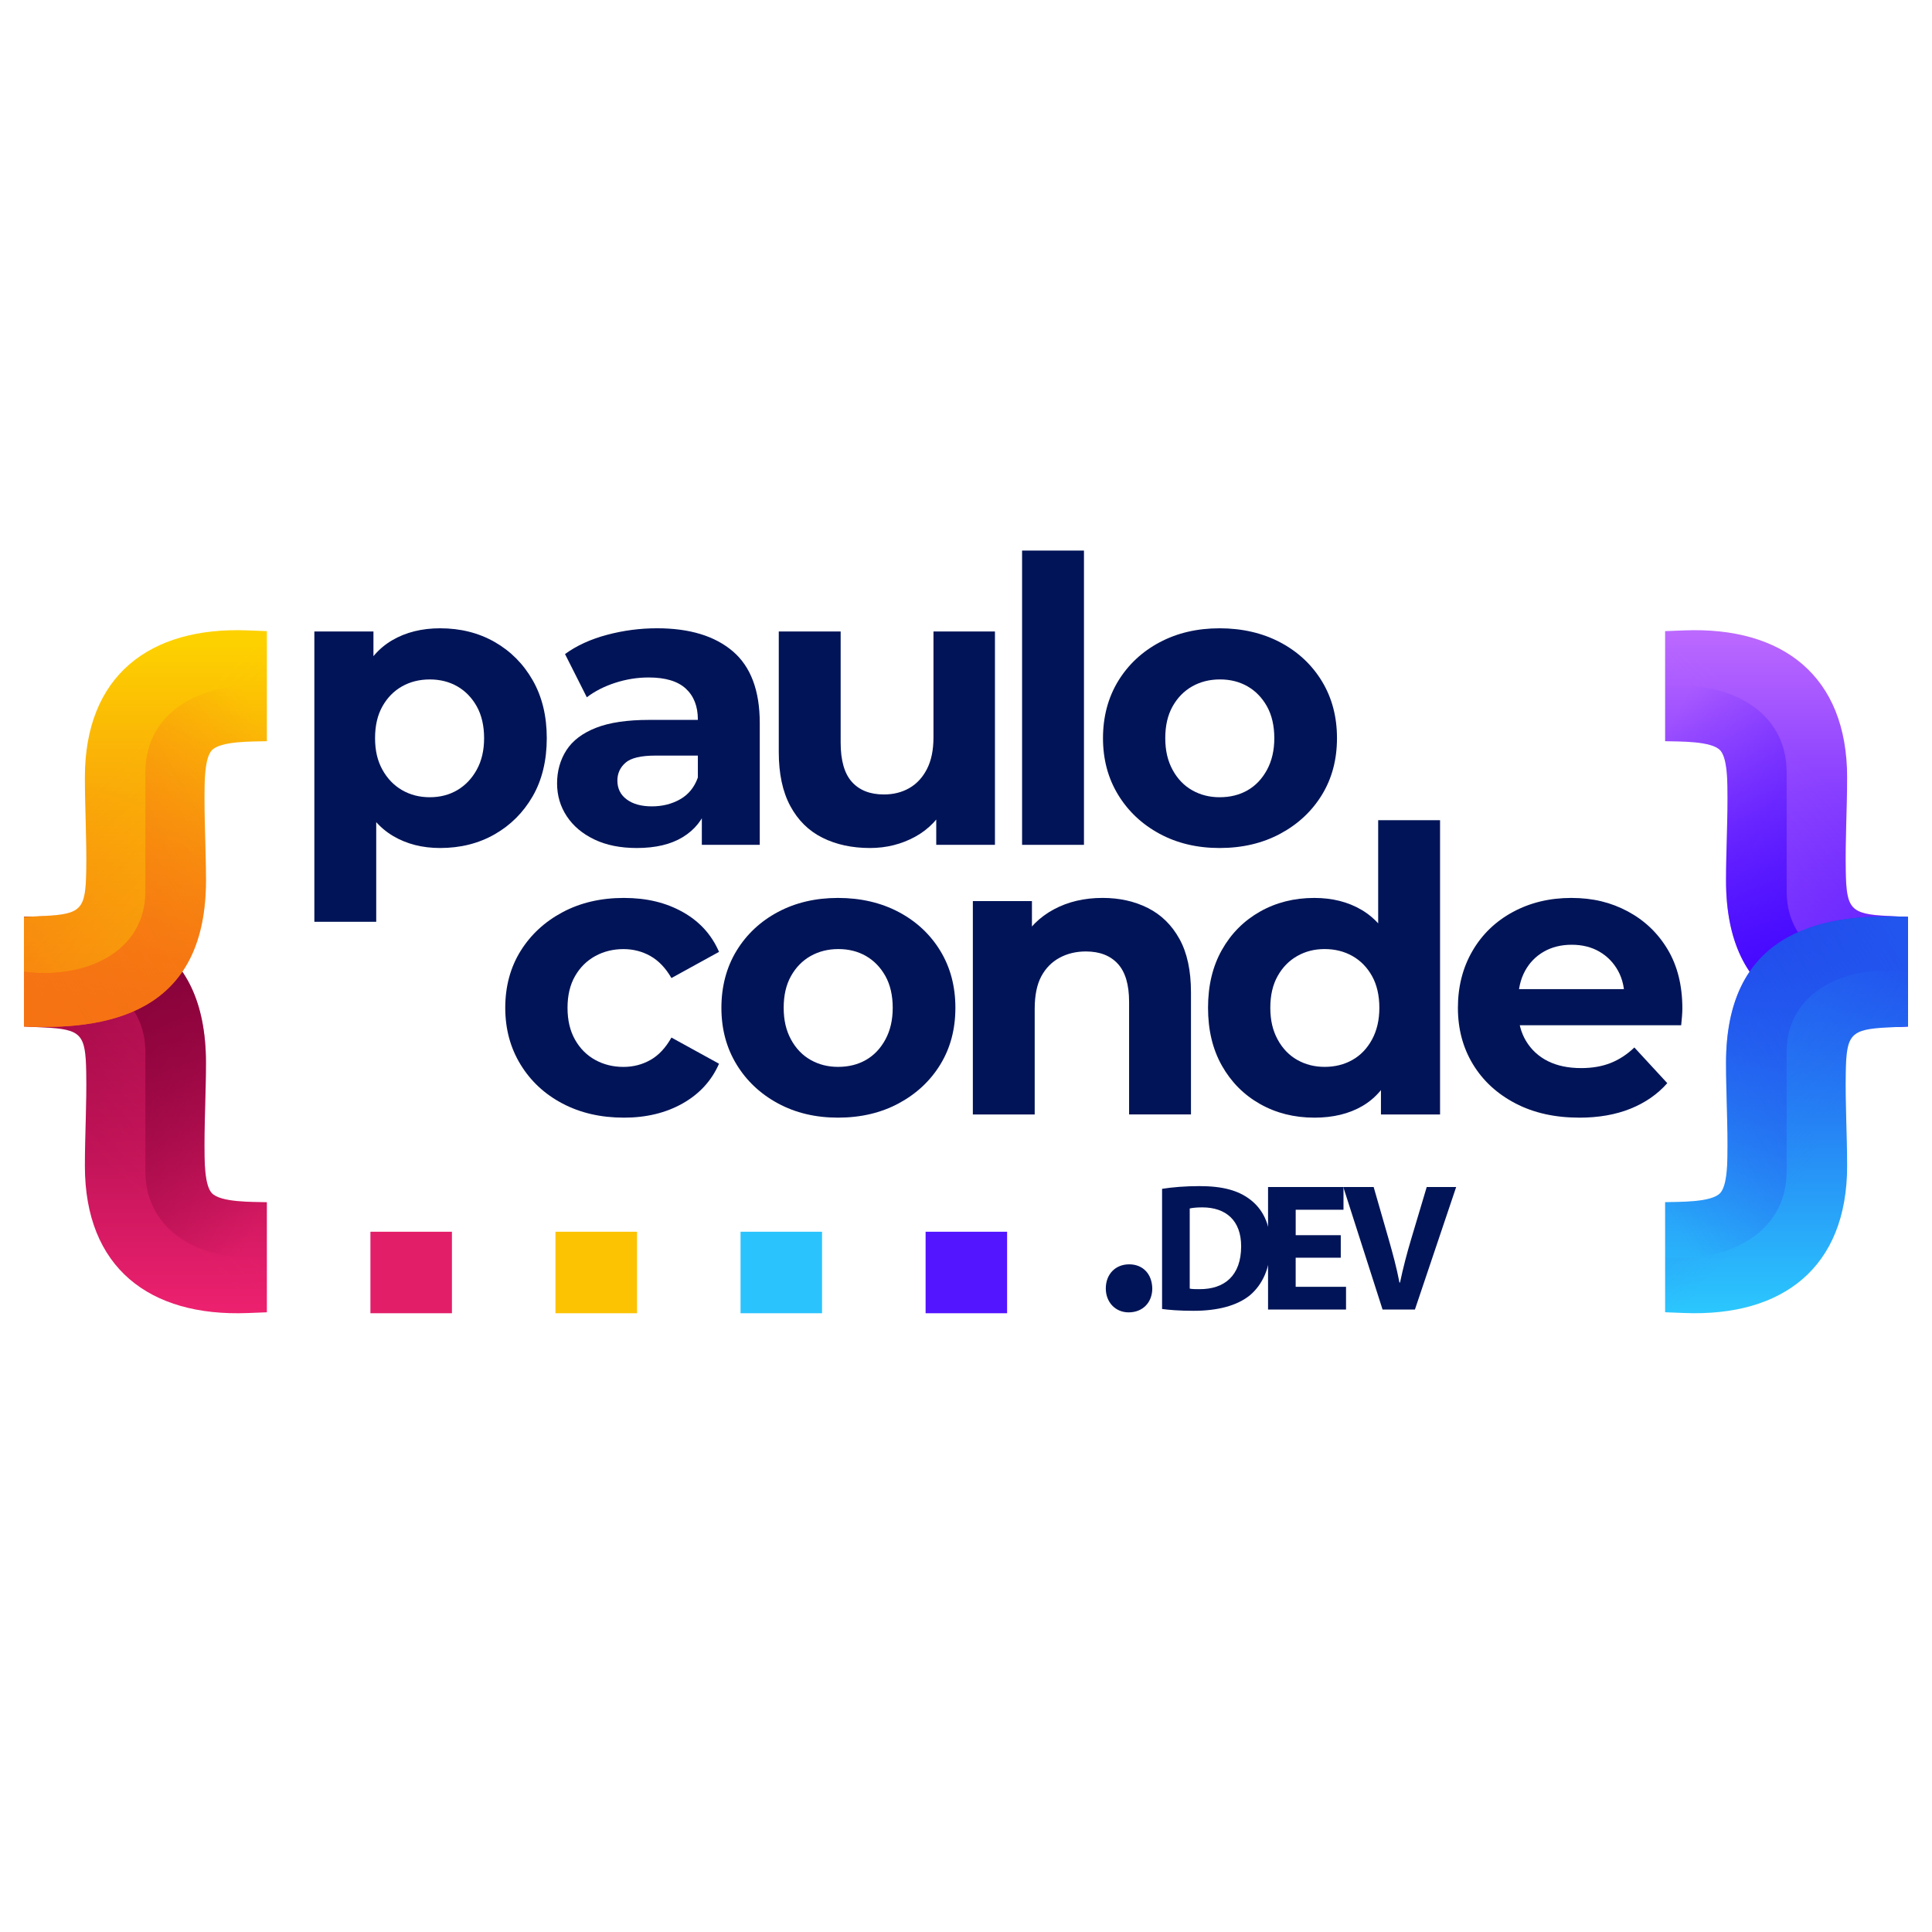
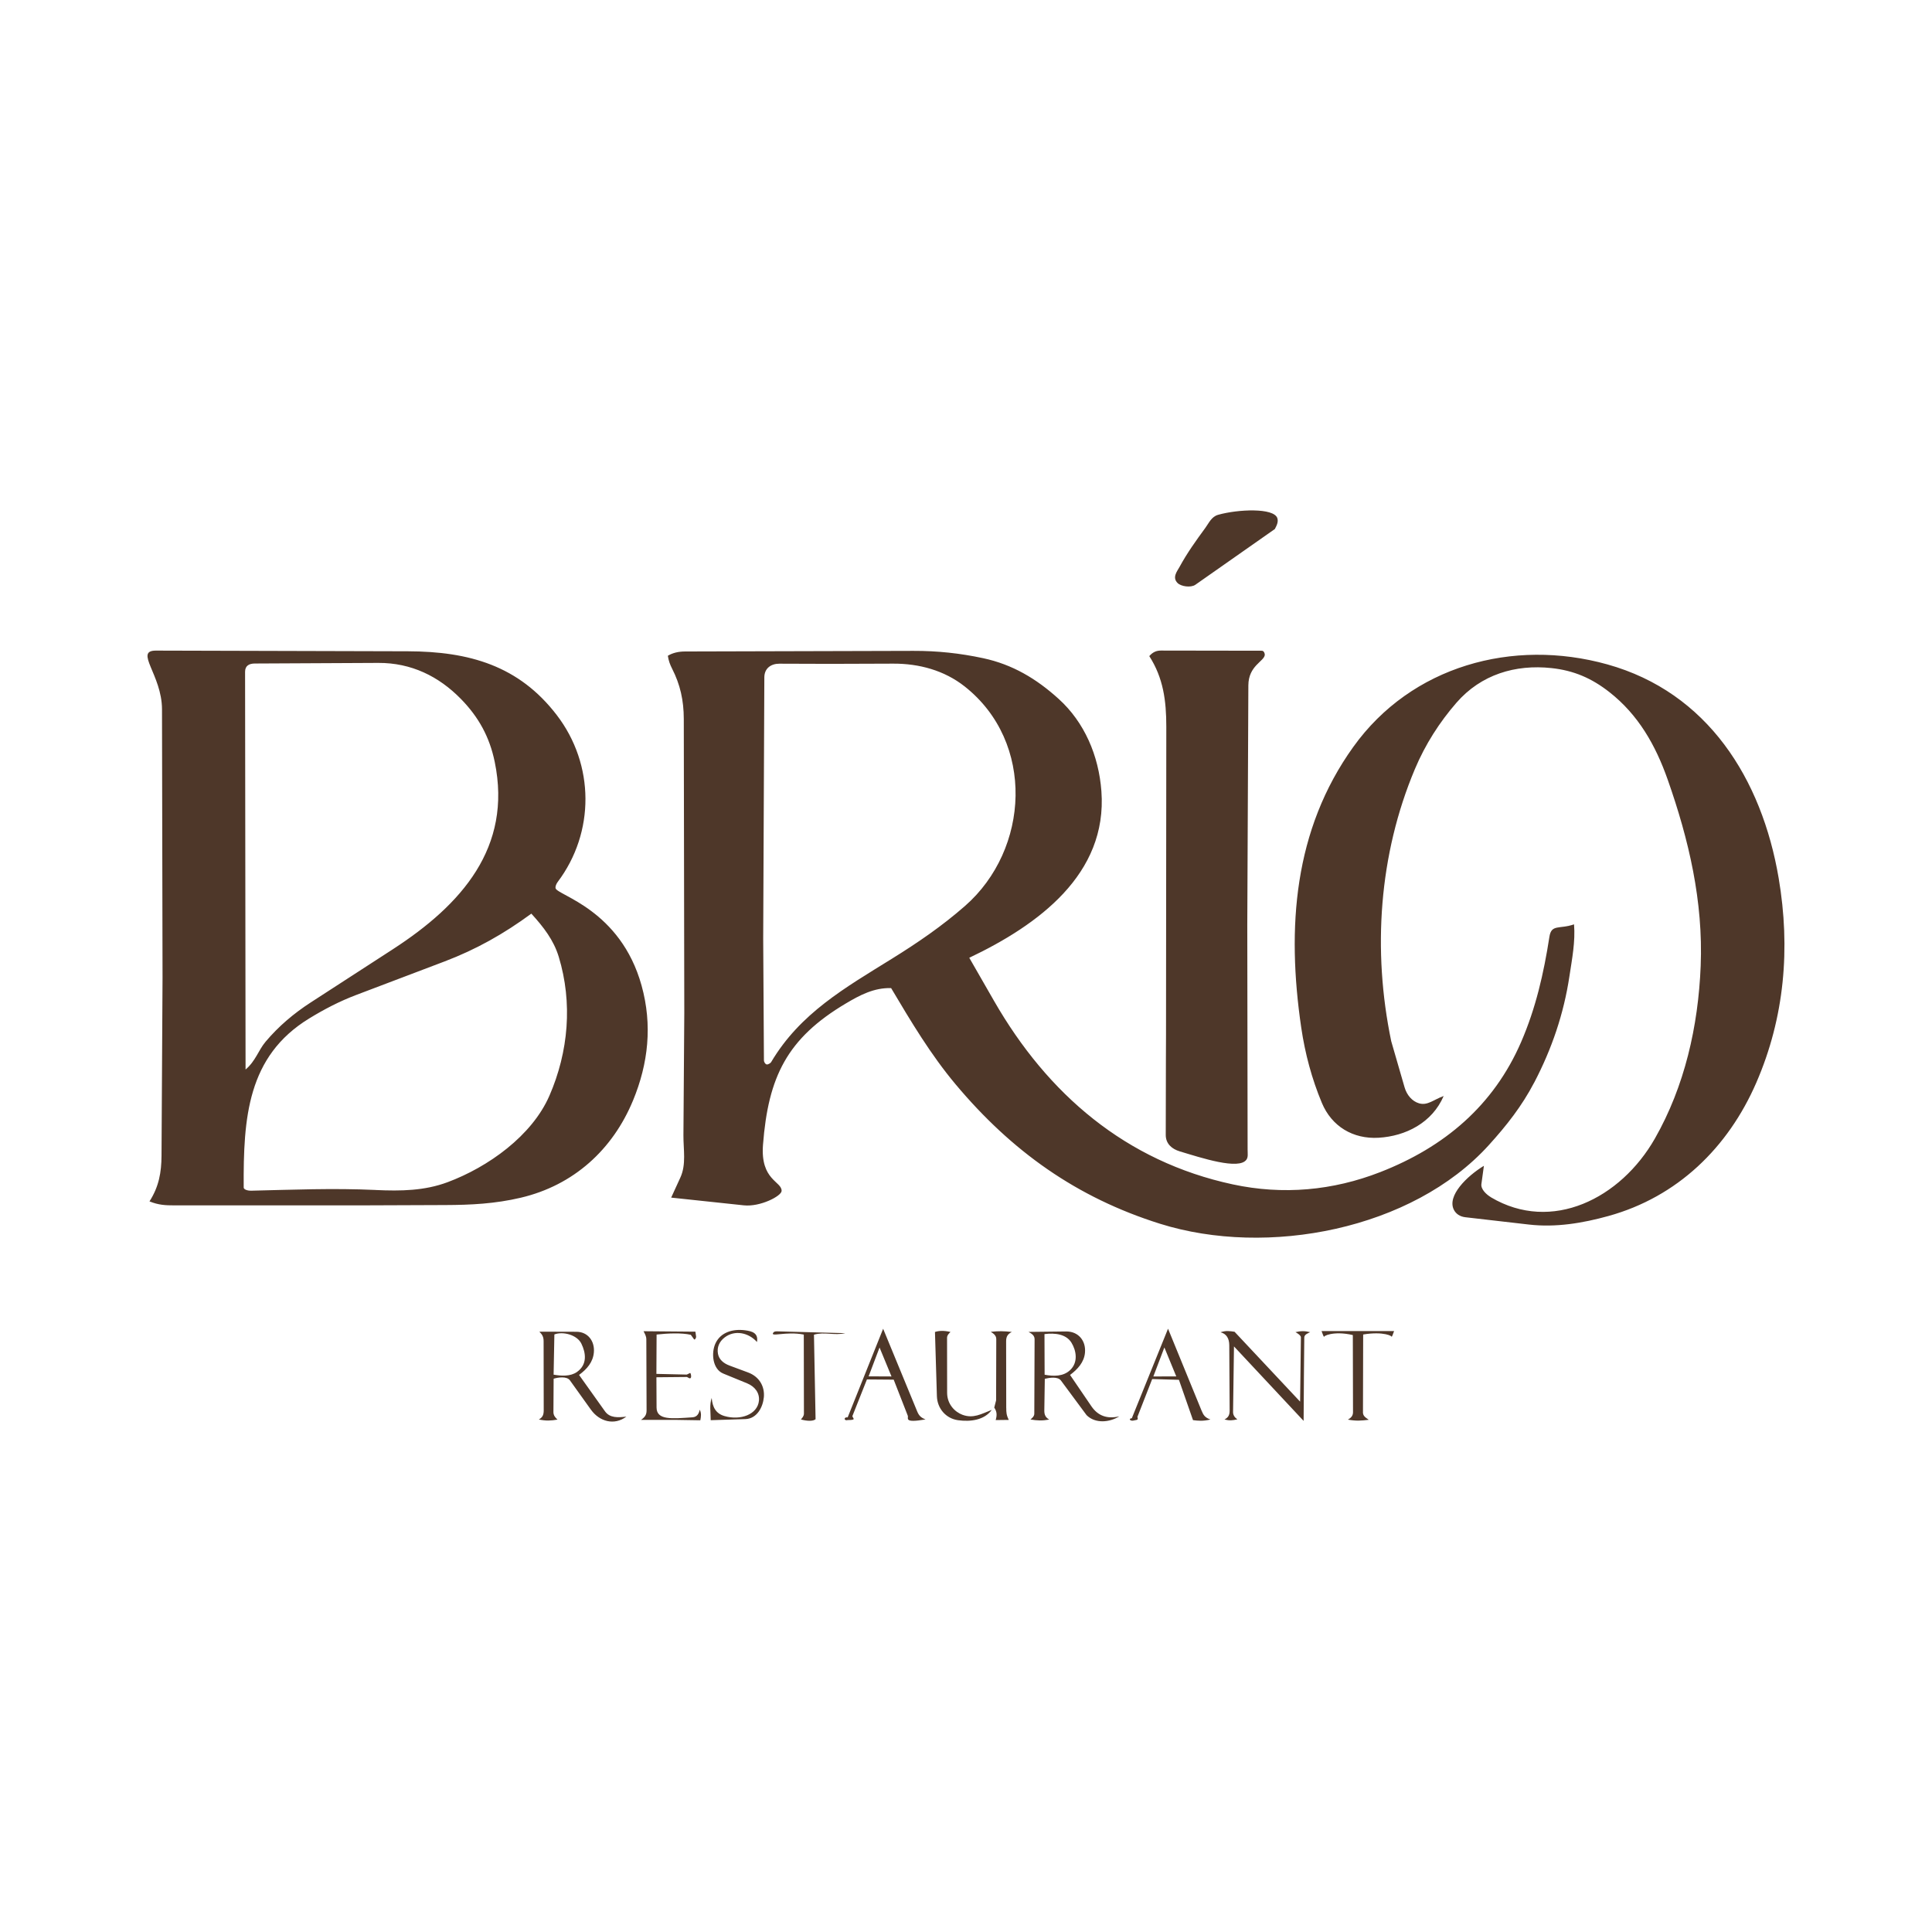
- <svg xmlns="http://www.w3.org/2000/svg" xmlns:xlink="http://www.w3.org/1999/xlink" id="Layer_1" data-name="Layer 1" viewBox="0 0 1080 1080">
+ <svg xmlns="http://www.w3.org/2000/svg" id="Layer_1" data-name="Layer 1" viewBox="0 0 1080 1080">
  <defs>
    <style>
      .cls-1 {
-         mask: url(#mask);
-       }
- 
-       .cls-2 {
-         fill: #f67313;
-       }
- 
-       .cls-2, .cls-3, .cls-4, .cls-5, .cls-6, .cls-7, .cls-8, .cls-9 {
-         fill-rule: evenodd;
-       }
- 
-       .cls-10 {
-         fill: #2bc3fd;
-       }
- 
-       .cls-11 {
-         fill: url(#linear-gradient-8);
-       }
- 
-       .cls-12 {
-         fill: url(#linear-gradient-7);
-       }
- 
-       .cls-13 {
-         fill: url(#linear-gradient-5);
-       }
- 
-       .cls-14 {
-         fill: url(#linear-gradient-6);
-       }
- 
-       .cls-15 {
-         fill: url(#linear-gradient-9);
-       }
- 
-       .cls-16 {
-         fill: url(#linear-gradient-4);
-       }
- 
-       .cls-17 {
-         fill: url(#linear-gradient-3);
-       }
- 
-       .cls-18 {
-         fill: url(#linear-gradient-2);
-       }
- 
-       .cls-19 {
-         fill: url(#linear-gradient);
-       }
- 
-       .cls-20 {
-         mask: url(#mask-2);
-       }
- 
-       .cls-21 {
-         mask: url(#mask-3);
-       }
- 
-       .cls-22 {
-         mask: url(#mask-4);
-       }
- 
-       .cls-23 {
-         mask: url(#mask-5);
-       }
- 
-       .cls-24 {
-         mask: url(#mask-7);
-       }
- 
-       .cls-25 {
-         mask: url(#mask-6);
-       }
- 
-       .cls-26 {
-         mask: url(#mask-1);
-       }
- 
-       .cls-3 {
-         fill: #830037;
-       }
- 
-       .cls-4 {
-         fill: #2684f5;
-       }
- 
-       .cls-27 {
-         clip-path: url(#clippath-1);
-       }
- 
-       .cls-28 {
-         clip-path: url(#clippath-3);
-       }
- 
-       .cls-29 {
-         clip-path: url(#clippath-2);
-       }
- 
-       .cls-30 {
-         fill: #fcc303;
-       }
- 
-       .cls-31 {
-         clip-rule: evenodd;
-         fill: none;
-       }
- 
-       .cls-32 {
-         fill: url(#linear-gradient-10);
-       }
- 
-       .cls-33 {
-         fill: url(#linear-gradient-11);
-       }
- 
-       .cls-34 {
-         fill: url(#linear-gradient-12);
-       }
- 
-       .cls-5 {
-         fill: #eb206e;
-       }
- 
-       .cls-35 {
-         fill: #e31e69;
-       }
- 
-       .cls-36 {
-         fill: #001457;
-       }
- 
-       .cls-6 {
-         fill: #25e;
-       }
- 
-       .cls-7 {
-         fill: #4004ff;
-       }
- 
-       .cls-8 {
-         fill: #b866ff;
-       }
- 
-       .cls-37 {
-         fill: #5314ff;
-       }
- 
-       .cls-38 {
-         clip-path: url(#clippath);
-       }
- 
-       .cls-9 {
-         fill: #fdd000;
+         fill: #4e3729;
      }
    </style>
-     <clipPath id="clippath">
-       <path class="cls-31" d="M13.39,512.58v61.22l11.08.54c21.22,1.01,23.33,3.87,23.74,25.06.31,17.34-.76,34.99-.76,52.42,0,56.82,36.12,84.32,90.96,82.18l10.77-.42v-61.54c-7.82-.23-26.04.25-30.86-5.17-3.61-4.06-3.85-15.16-3.97-20.22-.31-17.33.78-34.99.78-52.42,0-69.46-47.42-84.28-101.74-81.65" />
-     </clipPath>
-     <linearGradient id="linear-gradient" x1="998.71" y1="586.36" x2="998.71" y2="366.56" gradientTransform="translate(1080 1100.66) rotate(-180)" gradientUnits="userSpaceOnUse">
-       <stop offset="0" stop-color="#820036" />
-       <stop offset="1" stop-color="#ed216f" />
-     </linearGradient>
-     <linearGradient id="linear-gradient-2" x1="740.9" y1="1001.93" x2="920.65" y2="822.18" gradientTransform="translate(983.99 1478.39) rotate(-180)" gradientUnits="userSpaceOnUse">
-       <stop offset="0" stop-color="#fff" />
-       <stop offset="1" stop-color="#000" />
-     </linearGradient>
-     <mask id="mask" x="13.39" y="542.42" width="135.79" height="191.69" maskUnits="userSpaceOnUse">
-       <rect class="cls-18" x="13.39" y="542.42" width="135.79" height="191.69" />
-     </mask>
-     <linearGradient id="linear-gradient-3" x1="993.4" y1="920.9" x2="821.92" y2="821.96" gradientTransform="translate(983.99 1476.31) rotate(-180)" xlink:href="#linear-gradient-2" />
-     <mask id="mask-1" x="13.39" y="512.29" width="135.79" height="190.9" maskUnits="userSpaceOnUse">
-       <rect class="cls-17" x="13.39" y="512.29" width="135.79" height="190.9" />
-     </mask>
-     <clipPath id="clippath-1">
-       <path class="cls-31" d="M13.39,573.8v-61.22l11.08-.54c21.22-1.01,23.33-3.88,23.74-25.05.31-17.34-.76-35-.76-52.42,0-56.83,36.12-84.33,90.96-82.18l10.77.42v61.53c-7.82.23-26.04-.25-30.86,5.17-3.61,4.05-3.85,15.16-3.97,20.2-.31,17.34.78,35,.78,52.42,0,69.47-47.42,84.29-101.74,81.65" />
-     </clipPath>
-     <linearGradient id="linear-gradient-4" x1="998.71" y1="526.59" x2="998.71" y2="742.19" gradientTransform="translate(1080 1100.66) rotate(-180)" gradientUnits="userSpaceOnUse">
-       <stop offset="0" stop-color="#f56b15" />
-       <stop offset="1" stop-color="#fdd100" />
-     </linearGradient>
-     <linearGradient id="linear-gradient-5" x1="740.86" y1="855.46" x2="920.61" y2="1035.06" gradientTransform="translate(983.99 1465.28) rotate(-180)" xlink:href="#linear-gradient-2" />
-     <mask id="mask-2" x="13.39" y="352.27" width="135.79" height="191.68" maskUnits="userSpaceOnUse">
-       <rect class="cls-13" x="13.39" y="352.27" width="135.79" height="191.68" />
-     </mask>
-     <linearGradient id="linear-gradient-6" x1="993.42" y1="936.44" x2="821.93" y2="1035.39" gradientTransform="translate(983.99 1467.41) rotate(-180)" xlink:href="#linear-gradient-2" />
-     <mask id="mask-3" x="13.39" y="383.18" width="135.79" height="190.91" maskUnits="userSpaceOnUse">
-       <rect class="cls-14" x="13.39" y="383.18" width="135.79" height="190.91" />
-     </mask>
-     <clipPath id="clippath-2">
-       <path class="cls-31" d="M1066.61,573.8v-61.22l-11.09-.54c-21.23-1.02-23.34-3.88-23.73-25.06-.33-17.34.77-35,.77-52.41,0-56.83-36.12-84.33-90.97-82.18l-10.78.42v61.53c7.81.23,26.05-.25,30.87,5.17,3.61,4.05,3.86,15.16,3.95,20.2.33,17.34-.77,35-.77,52.42,0,69.47,47.43,84.29,101.74,81.65" />
-     </clipPath>
-     <linearGradient id="linear-gradient-7" x1="81.29" y1="526.45" x2="81.29" y2="747.71" gradientTransform="translate(1080 1100.66) rotate(-180)" gradientUnits="userSpaceOnUse">
-       <stop offset="0" stop-color="#3a00ff" />
-       <stop offset="1" stop-color="#bc69ff" />
-     </linearGradient>
-     <linearGradient id="linear-gradient-8" x1="219.24" y1="855.45" x2="39.47" y2="1035.07" gradientTransform="translate(1056.09 1465.28) rotate(-180)" xlink:href="#linear-gradient-2" />
-     <mask id="mask-4" x="930.81" y="352.26" width="135.79" height="191.69" maskUnits="userSpaceOnUse">
-       <rect class="cls-11" x="930.81" y="352.26" width="135.79" height="191.68" />
-     </mask>
-     <linearGradient id="linear-gradient-9" x1="-33.32" y1="936.45" x2="138.18" y2="1035.4" gradientTransform="translate(1056.09 1467.41) rotate(-180)" xlink:href="#linear-gradient-2" />
-     <mask id="mask-5" x="930.81" y="383.17" width="135.79" height="190.91" maskUnits="userSpaceOnUse">
-       <rect class="cls-15" x="930.81" y="383.18" width="135.79" height="190.91" />
-     </mask>
-     <clipPath id="clippath-3">
-       <path class="cls-31" d="M1066.61,512.58v61.22l-11.09.53c-21.23,1.01-23.34,3.88-23.73,25.06-.33,17.34.77,35,.77,52.42,0,56.82-36.12,84.32-90.97,82.17l-10.78-.42v-61.55c7.81-.23,26.05.26,30.87-5.16,3.61-4.06,3.86-15.17,3.95-20.22.33-17.34-.77-34.99-.77-52.42,0-69.46,47.43-84.3,101.74-81.65" />
-     </clipPath>
-     <linearGradient id="linear-gradient-10" x1="81.29" y1="613.64" x2="81.29" y2="350.17" gradientTransform="translate(1080 1100.66) rotate(-180)" gradientUnits="userSpaceOnUse">
-       <stop offset="0" stop-color="#1e27e8" />
-       <stop offset="1" stop-color="#2cd2ff" />
-     </linearGradient>
-     <linearGradient id="linear-gradient-11" x1="-33.32" y1="920.91" x2="138.17" y2="821.96" gradientTransform="translate(1056.09 1476.31) rotate(-180)" xlink:href="#linear-gradient-2" />
-     <mask id="mask-6" x="930.81" y="512.28" width="135.79" height="190.91" maskUnits="userSpaceOnUse">
-       <rect class="cls-33" x="930.81" y="512.28" width="135.79" height="190.91" />
-     </mask>
-     <linearGradient id="linear-gradient-12" x1="219.19" y1="1001.93" x2="39.43" y2="822.18" gradientTransform="translate(1056.09 1478.39) rotate(-180)" xlink:href="#linear-gradient-2" />
-     <mask id="mask-7" x="930.81" y="542.42" width="135.79" height="191.69" maskUnits="userSpaceOnUse">
-       <rect class="cls-34" x="930.81" y="542.42" width="135.79" height="191.69" />
-     </mask>
  </defs>
-   <g>
-     <path class="cls-36" d="M175.73,515.28v-162.29h33.03v24.39l-.67,35.47,2.22,35.25v67.18h-34.59ZM246.01,474.04c-9.9,0-18.62-2.22-26.16-6.65-7.54-4.43-13.41-11.2-17.62-20.29s-6.32-20.58-6.32-34.47,2-25.57,5.99-34.59c3.99-9.01,9.79-15.74,17.4-20.17,7.61-4.43,16.52-6.65,26.72-6.65,11.38,0,21.54,2.55,30.48,7.65,8.94,5.1,16.04,12.23,21.28,21.39,5.24,9.17,7.87,19.95,7.87,32.37s-2.63,23.39-7.87,32.48c-5.25,9.09-12.34,16.18-21.28,21.28-8.94,5.1-19.1,7.65-30.48,7.65ZM240.25,445.66c5.76,0,10.9-1.33,15.41-3.99,4.51-2.66,8.13-6.46,10.86-11.42,2.73-4.95,4.1-10.83,4.1-17.62s-1.37-12.86-4.1-17.74c-2.74-4.88-6.36-8.61-10.86-11.2-4.51-2.58-9.64-3.88-15.41-3.88s-10.94,1.3-15.52,3.88c-4.58,2.59-8.24,6.32-10.97,11.2-2.74,4.88-4.1,10.79-4.1,17.74s1.36,12.67,4.1,17.62c2.73,4.95,6.39,8.76,10.97,11.42,4.58,2.66,9.75,3.99,15.52,3.99Z" />
-     <path class="cls-36" d="M355.97,474.04c-9.17,0-17.07-1.59-23.72-4.77-6.65-3.18-11.79-7.5-15.41-12.97-3.62-5.47-5.43-11.6-5.43-18.4s1.74-13.12,5.21-18.51c3.47-5.39,8.98-9.57,16.52-12.53,7.54-2.96,17.44-4.43,29.71-4.43h31.48v19.95h-27.93c-8.13,0-13.71,1.33-16.74,3.99-3.03,2.66-4.54,5.99-4.54,9.98,0,4.43,1.74,7.95,5.21,10.53,3.47,2.59,8.16,3.88,14.08,3.88s11.2-1.33,15.85-3.99c4.66-2.66,7.94-6.72,9.87-12.19l5.32,16.18c-2.52,7.39-7.09,13.12-13.75,17.18-6.65,4.07-15.22,6.1-25.72,6.1ZM392.33,472.27v-23.28l-2.22-5.1v-41.68c0-7.39-2.26-13.15-6.76-17.29-4.51-4.14-11.42-6.21-20.73-6.21-6.36,0-12.6,1-18.73,2.99-6.13,2-11.42,4.69-15.85,8.09l-12.19-24.17c6.5-4.73,14.33-8.31,23.5-10.75,9.16-2.44,18.47-3.66,27.93-3.66,18.18,0,32.29,4.29,42.35,12.86,10.05,8.57,15.08,21.95,15.08,40.13v68.06h-32.37Z" />
-     <path class="cls-36" d="M486.33,474.04c-10.05,0-18.92-1.92-26.6-5.76-7.69-3.84-13.67-9.75-17.96-17.74-4.29-7.98-6.43-18.03-6.43-30.15v-67.4h34.59v62.08c0,10.05,2.11,17.4,6.32,22.06,4.21,4.66,10.16,6.98,17.85,6.98,5.32,0,10.05-1.18,14.19-3.55,4.14-2.36,7.43-5.91,9.87-10.64,2.44-4.73,3.66-10.64,3.66-17.74v-59.19h34.36v119.28h-32.81v-33.03l5.99,9.75c-4.14,8.28-10.05,14.52-17.74,18.73-7.69,4.21-16.11,6.32-25.27,6.32Z" />
-     <path class="cls-36" d="M571.35,472.27v-164.5h34.59v164.5h-34.59Z" />
-     <path class="cls-36" d="M681.76,474.04c-12.56,0-23.76-2.66-33.59-7.98-9.83-5.32-17.55-12.6-23.17-21.84-5.62-9.24-8.42-19.77-8.42-31.59s2.81-22.58,8.42-31.81c5.62-9.23,13.34-16.48,23.17-21.73,9.83-5.24,21.02-7.87,33.59-7.87s24.02,2.63,33.92,7.87c9.9,5.25,17.66,12.49,23.28,21.73,5.62,9.24,8.42,19.84,8.42,31.81s-2.81,22.54-8.42,31.7c-5.62,9.17-13.38,16.41-23.28,21.73-9.9,5.32-21.21,7.98-33.92,7.98ZM681.76,445.66c5.91,0,11.12-1.29,15.63-3.88,4.51-2.58,8.13-6.39,10.86-11.42,2.73-5.02,4.1-10.94,4.1-17.74s-1.37-12.86-4.1-17.74c-2.74-4.88-6.36-8.61-10.86-11.2-4.51-2.58-9.64-3.88-15.41-3.88s-10.94,1.3-15.52,3.88c-4.58,2.59-8.24,6.32-10.97,11.2-2.74,4.88-4.1,10.79-4.1,17.74s1.36,12.71,4.1,17.74c2.73,5.03,6.39,8.83,10.97,11.42,4.58,2.59,9.68,3.88,15.3,3.88Z" />
-   </g>
-   <g>
-     <path class="cls-36" d="M348.73,624.77c-12.86,0-24.28-2.62-34.25-7.87-9.98-5.24-17.81-12.53-23.5-21.84-5.69-9.31-8.54-19.88-8.54-31.7s2.84-22.54,8.54-31.7c5.69-9.16,13.52-16.41,23.5-21.73s21.39-7.98,34.25-7.98,23.54,2.63,32.92,7.87c9.38,5.25,16.15,12.68,20.29,22.28l-26.6,14.63c-3.25-5.62-7.17-9.72-11.75-12.3-4.58-2.58-9.61-3.88-15.08-3.88-5.76,0-11.01,1.3-15.74,3.88-4.73,2.59-8.5,6.32-11.31,11.2-2.81,4.88-4.21,10.79-4.21,17.74s1.4,12.9,4.21,17.85c2.81,4.95,6.58,8.72,11.31,11.31,4.73,2.59,9.98,3.88,15.74,3.88,5.47,0,10.49-1.29,15.08-3.88,4.58-2.58,8.5-6.76,11.75-12.53l26.6,14.63c-4.14,9.46-10.9,16.85-20.29,22.17-9.39,5.32-20.36,7.98-32.92,7.98Z" />
-     <path class="cls-36" d="M468.45,624.77c-12.56,0-23.76-2.66-33.59-7.98-9.83-5.32-17.55-12.6-23.17-21.84-5.62-9.24-8.42-19.77-8.42-31.59s2.81-22.58,8.42-31.81c5.62-9.23,13.34-16.48,23.17-21.73,9.83-5.24,21.02-7.87,33.59-7.87s24.02,2.63,33.92,7.87c9.9,5.25,17.66,12.49,23.28,21.73,5.62,9.24,8.42,19.84,8.42,31.81s-2.81,22.54-8.42,31.7c-5.62,9.17-13.38,16.41-23.28,21.73-9.9,5.32-21.21,7.98-33.92,7.98ZM468.45,596.39c5.91,0,11.12-1.29,15.63-3.88,4.51-2.58,8.13-6.39,10.86-11.42,2.73-5.02,4.1-10.94,4.1-17.74s-1.37-12.86-4.1-17.74c-2.74-4.88-6.36-8.61-10.86-11.2-4.51-2.58-9.64-3.88-15.41-3.88s-10.94,1.3-15.52,3.88c-4.58,2.59-8.24,6.32-10.97,11.2-2.74,4.88-4.1,10.79-4.1,17.74s1.36,12.71,4.1,17.74c2.73,5.03,6.39,8.83,10.97,11.42,4.58,2.59,9.68,3.88,15.3,3.88Z" />
-     <path class="cls-36" d="M543.83,623v-119.28h33.03v33.03l-6.21-9.98c4.29-7.98,10.42-14.11,18.4-18.4,7.98-4.29,17.07-6.43,27.27-6.43,9.46,0,17.92,1.88,25.38,5.65,7.46,3.77,13.34,9.53,17.63,17.29,4.29,7.76,6.43,17.7,6.43,29.82v68.28h-34.59v-62.96c0-9.61-2.11-16.7-6.32-21.28-4.21-4.58-10.16-6.87-17.85-6.87-5.47,0-10.39,1.19-14.74,3.55-4.36,2.37-7.76,5.84-10.2,10.42-2.44,4.58-3.66,10.64-3.66,18.18v58.97h-34.59Z" />
-     <path class="cls-36" d="M734.71,624.77c-11.23,0-21.36-2.55-30.37-7.65-9.02-5.1-16.11-12.23-21.28-21.39-5.18-9.16-7.76-19.95-7.76-32.37s2.58-23.2,7.76-32.37c5.17-9.16,12.27-16.29,21.28-21.39,9.01-5.1,19.14-7.65,30.37-7.65,10.05,0,18.84,2.22,26.38,6.65,7.54,4.43,13.38,11.16,17.51,20.17,4.14,9.02,6.21,20.55,6.21,34.59s-2,25.42-5.99,34.59c-3.99,9.17-9.72,15.93-17.18,20.29-7.46,4.36-16.44,6.54-26.94,6.54ZM740.48,596.39c5.76,0,10.94-1.29,15.52-3.88,4.58-2.58,8.24-6.39,10.97-11.42,2.73-5.02,4.1-10.94,4.1-17.74s-1.37-12.86-4.1-17.74c-2.74-4.88-6.39-8.61-10.97-11.2-4.58-2.58-9.75-3.88-15.52-3.88s-10.72,1.3-15.3,3.88c-4.58,2.59-8.24,6.32-10.97,11.2-2.74,4.88-4.1,10.79-4.1,17.74s1.36,12.71,4.1,17.74c2.73,5.03,6.39,8.83,10.97,11.42,4.58,2.59,9.68,3.88,15.3,3.88ZM771.96,623v-24.39l.67-35.47-2.22-35.25v-69.39h34.59v164.5h-33.03Z" />
-     <path class="cls-36" d="M882.81,624.77c-13.6,0-25.5-2.66-35.69-7.98s-18.11-12.6-23.72-21.84c-5.62-9.24-8.42-19.77-8.42-31.59s2.7-22.39,8.09-31.7c5.39-9.31,12.93-16.59,22.61-21.84,9.68-5.24,20.58-7.87,32.7-7.87s22.21,2.52,31.59,7.54c9.38,5.03,16.81,12.12,22.28,21.28,5.47,9.17,8.2,20.17,8.2,33.03,0,1.33-.08,2.85-.22,4.54-.15,1.7-.3,3.29-.44,4.77h-96.88v-20.17h78.7l-13.52,5.99c.15-6.21-1.04-11.6-3.55-16.18-2.52-4.58-5.99-8.17-10.42-10.75-4.43-2.58-9.61-3.88-15.52-3.88s-11.12,1.3-15.63,3.88c-4.51,2.59-8.02,6.21-10.53,10.86-2.51,4.66-3.77,10.16-3.77,16.52v5.32c0,6.65,1.48,12.42,4.43,17.29,2.96,4.88,7.02,8.61,12.19,11.2,5.17,2.59,11.38,3.88,18.62,3.88,6.21,0,11.71-.96,16.52-2.88,4.8-1.92,9.2-4.8,13.19-8.65l18.4,19.95c-5.47,6.21-12.34,10.97-20.62,14.3-8.28,3.33-17.81,4.99-28.6,4.99Z" />
-   </g>
-   <g class="cls-38">
-     <rect class="cls-19" x="13.39" y="509.94" width="135.79" height="226.19" />
-   </g>
-   <g class="cls-1">
-     <path class="cls-5" d="M13.39,543.19c33.49-4.46,67.88,10.51,67.88,44.77v66.73c0,35.56,34.3,51.29,67.91,48.1v30.77l-10.77.42c-54.85,2.15-90.96-25.35-90.96-82.18,0-17.43,1.08-35.07.76-52.42-.41-21.19-2.52-24.05-23.74-25.06l-11.08-.54v-30.61Z" />
-   </g>
-   <g class="cls-26">
-     <path class="cls-3" d="M13.39,512.58v30.61c33.49-4.46,67.88,10.51,67.88,44.77v66.73c0,35.56,34.3,51.29,67.91,48.1v-30.77c-7.82-.23-26.04.25-30.86-5.17-3.61-4.06-3.85-15.16-3.97-20.22-.31-17.33.78-34.99.78-52.42,0-69.46-47.42-84.28-101.74-81.65" />
-   </g>
-   <g class="cls-27">
-     <rect class="cls-16" x="13.39" y="350.23" width="135.79" height="226.2" />
-   </g>
-   <g class="cls-20">
-     <path class="cls-9" d="M13.39,543.18c33.49,4.46,67.88-10.51,67.88-44.77v-66.73c0-35.55,34.3-51.28,67.91-48.09v-30.77l-10.77-.42c-54.85-2.15-90.96,25.35-90.96,82.18,0,17.43,1.08,35.08.76,52.42-.41,21.17-2.52,24.04-23.74,25.05l-11.08.54v30.6Z" />
-   </g>
-   <g class="cls-21">
-     <path class="cls-2" d="M13.39,573.8v-30.62c33.49,4.46,67.88-10.51,67.88-44.77v-66.73c0-35.55,34.3-51.28,67.91-48.09v30.76c-7.82.23-26.04-.25-30.86,5.17-3.61,4.05-3.85,15.16-3.97,20.2-.31,17.34.78,35,.78,52.42,0,69.47-47.42,84.29-101.74,81.65" />
-   </g>
-   <g class="cls-29">
-     <rect class="cls-12" x="930.81" y="350.23" width="135.79" height="226.2" />
-   </g>
-   <g class="cls-22">
-     <path class="cls-8" d="M1066.61,543.18c-33.49,4.46-67.87-10.51-67.87-44.77v-66.73c0-35.55-34.31-51.29-67.92-48.1v-30.76l10.78-.42c54.85-2.15,90.97,25.35,90.97,82.18,0,17.41-1.1,35.07-.77,52.41.4,21.18,2.5,24.04,23.73,25.06l11.09.54v30.6Z" />
-   </g>
-   <g class="cls-23">
-     <path class="cls-7" d="M1066.61,573.8v-30.62c-33.49,4.46-67.87-10.51-67.87-44.77v-66.73c0-35.55-34.31-51.29-67.92-48.1v30.77c7.81.23,26.05-.25,30.87,5.17,3.61,4.05,3.86,15.16,3.95,20.2.33,17.34-.77,35-.77,52.42,0,69.47,47.43,84.29,101.74,81.65" />
-   </g>
-   <g class="cls-28">
-     <rect class="cls-32" x="930.81" y="509.93" width="135.79" height="226.21" />
-   </g>
-   <g class="cls-25">
-     <path class="cls-6" d="M1066.61,512.58v30.6c-33.49-4.45-67.87,10.52-67.87,44.78v66.73c0,35.56-34.31,51.28-67.92,48.1v-30.77c7.81-.23,26.05.26,30.87-5.16,3.61-4.06,3.86-15.17,3.95-20.22.33-17.34-.77-34.99-.77-52.42,0-69.46,47.43-84.3,101.74-81.65" />
-   </g>
-   <g class="cls-24">
-     <path class="cls-4" d="M1066.61,543.18c-33.49-4.45-67.87,10.52-67.87,44.78v66.73c0,35.56-34.31,51.28-67.92,48.1v30.77l10.78.42c54.85,2.15,90.97-25.35,90.97-82.17,0-17.43-1.1-35.08-.77-52.42.4-21.18,2.5-24.05,23.73-25.06l11.09-.53v-30.62Z" />
-   </g>
-   <g>
-     <rect class="cls-37" x="517.42" y="688.55" width="45.56" height="45.56" />
-     <rect class="cls-10" x="413.97" y="688.55" width="45.56" height="45.56" />
-     <rect class="cls-30" x="310.51" y="688.55" width="45.58" height="45.56" />
-     <rect class="cls-35" x="207.07" y="688.55" width="45.56" height="45.56" />
-   </g>
-   <g>
-     <path class="cls-36" d="M618.15,720.27c0-7.98,5.37-13.5,13.06-13.5s12.77,5.37,12.92,13.5c0,7.69-5.23,13.35-13.21,13.35-7.4,0-12.77-5.66-12.77-13.35Z" />
-     <path class="cls-36" d="M649.61,664.56c5.69-.91,13.11-1.52,20.83-1.52,13.11,0,21.64,2.44,28.15,7.32,7.11,5.28,11.58,13.72,11.58,25.81,0,13.11-4.78,22.15-11.28,27.74-7.21,6-18.29,8.84-31.7,8.84-8.03,0-13.82-.51-17.58-1.02v-67.16ZM665.05,720.34c1.32.31,3.56.31,5.39.31,14.12.1,23.37-7.62,23.37-23.98,0-14.23-8.33-21.74-21.74-21.74-3.35,0-5.69.31-7.01.61v44.81Z" />
-     <path class="cls-36" d="M749.49,703.07h-25.2v16.26h28.15v12.7h-43.59v-68.48h42.17v12.7h-26.72v14.23h25.2v12.6Z" />
-     <path class="cls-36" d="M772.86,732.02l-21.95-68.48h16.97l8.33,28.96c2.34,8.23,4.47,15.95,6.1,24.49h.3c1.73-8.23,3.86-16.36,6.2-24.18l8.74-29.26h16.46l-23.06,68.48h-18.09Z" />
-   </g>
+   <path class="cls-1" d="M728.89,771.21l-.16,23.08-38.93-41.64-.51,36.7c-.03,1.85,1.1,3.18,2.4,4.07-2.69.59-4.27.82-7.19.1,2.32-1.27,2.9-2.66,2.88-5.2l-.21-36.3c-.02-3.71-1.47-6.39-4.89-7.28,3.14-1.05,5.22-.65,7.85-.27l36.64,39.06.44-35.97c.01-1.19-2.45-2.56-3.05-2.89,3.1-.71,5.16-.72,8.24.02-1.25.63-3.28,1.28-3.3,3l-.22,23.52ZM366.95,769.9l17.07-.16c.53.19,1.79,1.36,2.21.34.33-.79-.11-2.76-.5-2.56l-1.8.88-17-.39.11-21.99c6.01-.68,13.98-1.05,19.13.15l1.8,2.5c.41.57,1.26-.81,1.15-1.54l-.39-2.72-28.98-.25c.81,1.62,1.54,2.79,1.55,4.54l.14,39.62c0,2.61-.87,3.79-3.12,5.42h20.23s12.93.21,12.93.21c.4-2.16.69-3.82-.32-5.94-.43,2.11-1.41,4.08-4.02,4.27-11.6.81-20.08,1.68-20.12-5.46l-.08-16.91ZM427,781.1c.56-6.25-2.68-11.61-8.84-13.89l-10.31-3.83c-3.61-1.34-5.93-3.54-6.5-6.6-.66-3.54.66-6.78,3.73-9.14,5.58-4.29,13.29-2.8,18.07,2.54.89-5.05-2.77-6.02-6.57-6.53-6.86-.91-13.69,1.03-16.62,7.29-2.5,5.35-1.69,14.42,4.35,16.89l13.28,5.44c4.47,1.83,7.1,5.45,6.66,9.77-.78,7.65-10.31,11.14-19.26,8.54-4.74-1.38-6.7-4.82-7.15-10.14-1.33,4.05-.57,7.71-.55,12.46l19.39-.62c6.51-.21,9.82-6.76,10.31-12.2ZM455.01,746.1c5.85-1.72,11.38.59,17.51-.85l-38-1.02c-1.11-.03-1.79.13-2.19.65-2.21,2.84,7.09-.83,16.99,1.16l.08,44.22c0,1.31-.95,2.38-1.68,3.22,3.4.96,6.85,1.08,8.19-.14l-.9-47.24ZM529.41,747.82c0-1.37,1.07-2.44,1.92-3.24-3.74-.89-6.56-.7-8.68,0l1.08,35.87c.2,6.8,4.93,12.5,11.85,13.46s14.68-.04,18.82-5.78c-5.95,2.33-10.32,4.98-16.39,2.74-4.26-1.58-8.56-5.93-8.56-12.3l-.04-30.76ZM562.49,787.16l-.06-37.42c0-2.64.93-4.02,3.18-5.17-4.45-.5-7.32-.57-11.75-.07,1.58,1.01,3.07,2.05,3.06,4.09l-.09,34.21-1.04,4.05c1.43,2.12,1.66,4.03.81,6.98l7.32-.09c-1.36-2.73-1.41-4.27-1.41-6.58ZM761.91,789.35l.11-43.35c11.33-1.94,17.05,1.02,15.7,1.47.51-.17.96-1.74,1.58-3.38h-40.54c.63,1.65,1.09,3.19,1.58,3.39-1.25-.48,5.03-3.72,15.9-1.17l.1,43.14c0,2.02-1.15,3.18-2.84,4.13,4.75.85,7.38.6,11.64.09-2.14-1.48-3.25-2.24-3.25-4.31ZM857.67,605.09c9.77-18.71,16.48-38.3,19.65-59.36,1.5-9.94,3.35-19.25,2.58-29.01-8.29,2.84-12.65-.25-13.77,6.96-3.17,20.41-7.61,39.89-15.81,58.81-15.41,35.57-42.93,58.76-78.77,72.73-26.54,10.35-54.39,12.87-82.41,6.86-59.76-12.83-103.49-50.38-133.46-102.56l-13.85-24.12c38.59-18.35,77.32-46.73,73.86-93.1-1.48-19.89-9.45-38.54-23.9-51.62-12.49-11.31-25.79-19.24-42.25-22.76-12.91-2.76-25.44-4.11-38.91-4.08l-127.6.34c-3.75,0-6.94.75-9.7,2.39.4,2.78,1.25,5.01,2.37,7.2,4.55,8.91,6.52,17.75,6.54,28.09l.28,164.45-.48,68.18c-.06,8.11,1.67,16.39-1.72,23.78l-5.13,11.2,40.62,4.32c9.13.97,20.99-5.17,21.11-8.04.22-5.37-11.94-5.9-10.4-25.82,2.93-37.96,13.42-59.46,46.37-79.02,7.8-4.63,15.7-8.83,25.25-8.56,11.15,18.76,22.08,37.12,36.03,53.77,31.38,37.44,67.63,63.31,114.28,77.96,59.99,18.84,140.98,3.29,183.79-43.93,9.94-10.97,18.48-21.79,25.41-35.06ZM498.56,535.95c-26.11,16.22-51.22,30.38-67.45,57.71-.5.84-1.95,1.51-2.57,1.37s-1.49-1.15-1.5-2.4l-.41-68.04.64-145.97c.02-4.96,3.64-7.62,8.39-7.61l28.53.09,35.16-.12c14.45-.05,28.53,3.76,39.95,12.78,39.44,31.16,36.26,91.08.13,122.69-12.95,11.33-26.39,20.51-40.87,29.5ZM833.5,669.3c-2.6-1.54-5.79-4.51-5.39-7.41l1.4-10.2c-9.45,5.74-20.77,16.78-16.77,24.62,1.18,2.3,3.43,3.79,6.39,4.13l35.53,4.09c15.03,1.73,30.06-.78,44.45-4.77,38.57-10.67,66.9-38.23,82.67-74.53,15.84-36.47,19.15-75.18,12.51-114.33-9.43-55.58-39.77-103.89-95.81-119.51-52.86-14.73-109.49.89-141.94,46.08-33.38,46.49-37.32,101.13-29.15,156.91,2.15,14.65,5.93,28.7,11.53,42.12,5.52,13.23,17.48,20.34,31.72,19.51,15.2-.89,29.99-8.43,36.37-23.33-5.7,2.07-8.98,5.46-13.73,4.09-3.88-1.12-6.87-4.63-8.12-8.97l-7.46-25.77c-10.55-50.74-6.91-104.22,13.22-152.08,5.86-13.93,13.82-26.26,23.21-37.08,13.8-15.89,33.03-21.55,53.11-19.41,12.55,1.34,22.51,5.67,32.39,13.41,16.11,12.61,25.78,29.53,32.6,48.88,11.87,33.68,19.91,68.14,18.46,104.23-1.35,33.74-8.97,67.29-25.58,96.44-19.13,33.58-57.71,52.98-91.64,32.89ZM697.42,642.8l-.18-125.8.6-133.86c.05-11.06,8.85-13.4,9.18-17.05.06-.66-.41-2.32-1.67-2.33l-56.4-.09c-2.51,0-4.56.86-6.49,3.1,7.84,12.2,9.52,24.98,9.51,39.47l-.16,172.08-.06,13.4-.09,42.73c0,4.91,3.42,7.84,7.8,9.16,11.96,3.59,33.3,10.68,37.36,4.56.94-1.41.61-3.11.61-5.36ZM668.21,326.89l44.44-31.16c1.21-2.26,2.02-4.15,1.38-6.09-1.94-5.86-21.96-5-33.09-1.86-3.72,1.05-5.13,4.54-7.13,7.28-5.31,7.27-10.12,13.92-14.46,21.88-1.28,2.35-4.22,5.81-1.11,8.94,2.03,2.04,7.51,2.73,9.97,1.01ZM353.85,615.22c8.59-20.78,10.91-42.24,4.8-64.28-11.78-42.49-47.19-50.48-48.08-54.41-.21-.94.33-2.37,1.2-3.54,20.81-27.62,20.72-65.58-.57-93.31-21.14-27.55-48.89-35.51-83.23-35.61l-140.79-.38c-12.32-.03,3.34,13.52,3.38,32.81l.3,150.09-.57,99.49c-.05,9.24-1.45,17.28-6.72,25.5,5.06,2.07,9.01,2.23,13.93,2.23h104.15s47.3-.18,47.3-.18c14.26-.05,27.84-.72,42.17-4.1,29.63-6.98,51.4-26.94,62.73-54.33ZM219.71,530.57l-46,29.8c-9.55,6.19-17.96,13.31-25.25,21.96-4.07,4.83-5.53,10.76-11.19,15.54l-.27-222.32c0-3.48,2.34-4.63,5.46-4.64l69.01-.34c18.43-.09,33.83,7.52,46.18,20.14,9.9,10.11,16.04,21.25,18.91,35.22,9.84,47.79-18.54,79.81-56.86,104.64ZM209.97,665.2c-24.03-1.1-46.44-.12-69.75.41-1.19.03-3.98-.43-3.99-1.82-.24-38.9,2.07-73.35,36.6-94.46,8.43-5.16,16.91-9.58,26.32-13.15l49.37-18.73c17.65-6.7,33.14-15.43,48.5-26.72,6.84,7.5,12.49,14.8,15.33,24.15,7.81,25.73,5.46,53.05-5.21,77.6-9.76,22.45-34.31,39.94-56.96,48.38-12.86,4.79-25.99,5.01-40.21,4.36ZM607.39,791.07c4.91,4.88,12.88,4.08,18.31.67-6.66,1.6-11.91-.2-15.61-5.64l-11.92-17.5c4.3-3.22,7.81-7.08,8.33-12.34.67-6.78-3.71-12.06-10.6-11.97l-20.94.25c2.12,1.17,3.39,2.17,3.38,4.17l-.16,41.58c0,1.39-1.24,2.48-2.15,3.2,3.84.64,6.37.79,10.48.06-2.11-1.25-2.77-2.71-2.73-5.2l.27-17.6c2.46-.55,7.24-1.43,9.04,1l14.32,19.34ZM598.27,765.83c-3.89,3.76-9.51,3.57-14.32,2.64l-.08-22.7c5.94-.76,12.12.02,15.07,4.78,2.68,4.34,3.9,10.87-.66,15.28ZM517.37,793.46c-2.44-.93-3.64-2.01-4.64-4.44l-19.05-46.23-19.82,49.52c-2.39-.3-2.09,2.13-.02,1.52,1.14-.03,2.83.02,3.34-.49.27-.27-.83-1.39-.66-1.81l8.1-20.41,14.96.12,7.87,20.14c.56,1.44-2.49,4.23,9.91,2.09ZM498.35,769.44l-12.78-.06,6.1-16.12,6.68,16.18ZM330.37,788.06c4.71,6.58,13.02,8.97,19.77,3.83-4.69.58-9.26.82-11.94-2.94l-14.5-20.36c4.46-3.29,7.78-7.13,8.27-12.54.58-6.3-3.31-11.56-9.72-11.58l-20.74-.06c1.68,1.68,2.37,2.98,2.37,5.34l.06,38.55c0,2.5-.52,3.96-2.72,5.2,4.11.86,6.65.7,10.42.06-1.31-1.19-2.28-2.4-2.27-4.21l.12-18.65c2.4-.71,7.35-1.53,9.12.95l11.74,16.4ZM322.51,766.95c-3.65,2.57-8.81,2.24-13.04,1.49l.43-22.48c4.9-1.88,12.73.31,15.08,5.12,2.52,5.16,3.5,11.67-2.47,15.87ZM666.89,793.86c2.98.38,5.48.66,9.74-.34-3.1-1.13-3.92-2.45-5.02-5.15l-18.67-45.62-20.24,50.04c-2.15.23-.87,1.82,1.13,1.27,1.77-.48,2.54,0,2-2.02l8.25-21.14,14.95.43,7.87,22.53ZM657.54,769.41l-12.81.04,6.16-16.22,6.65,16.18Z" />
</svg>
